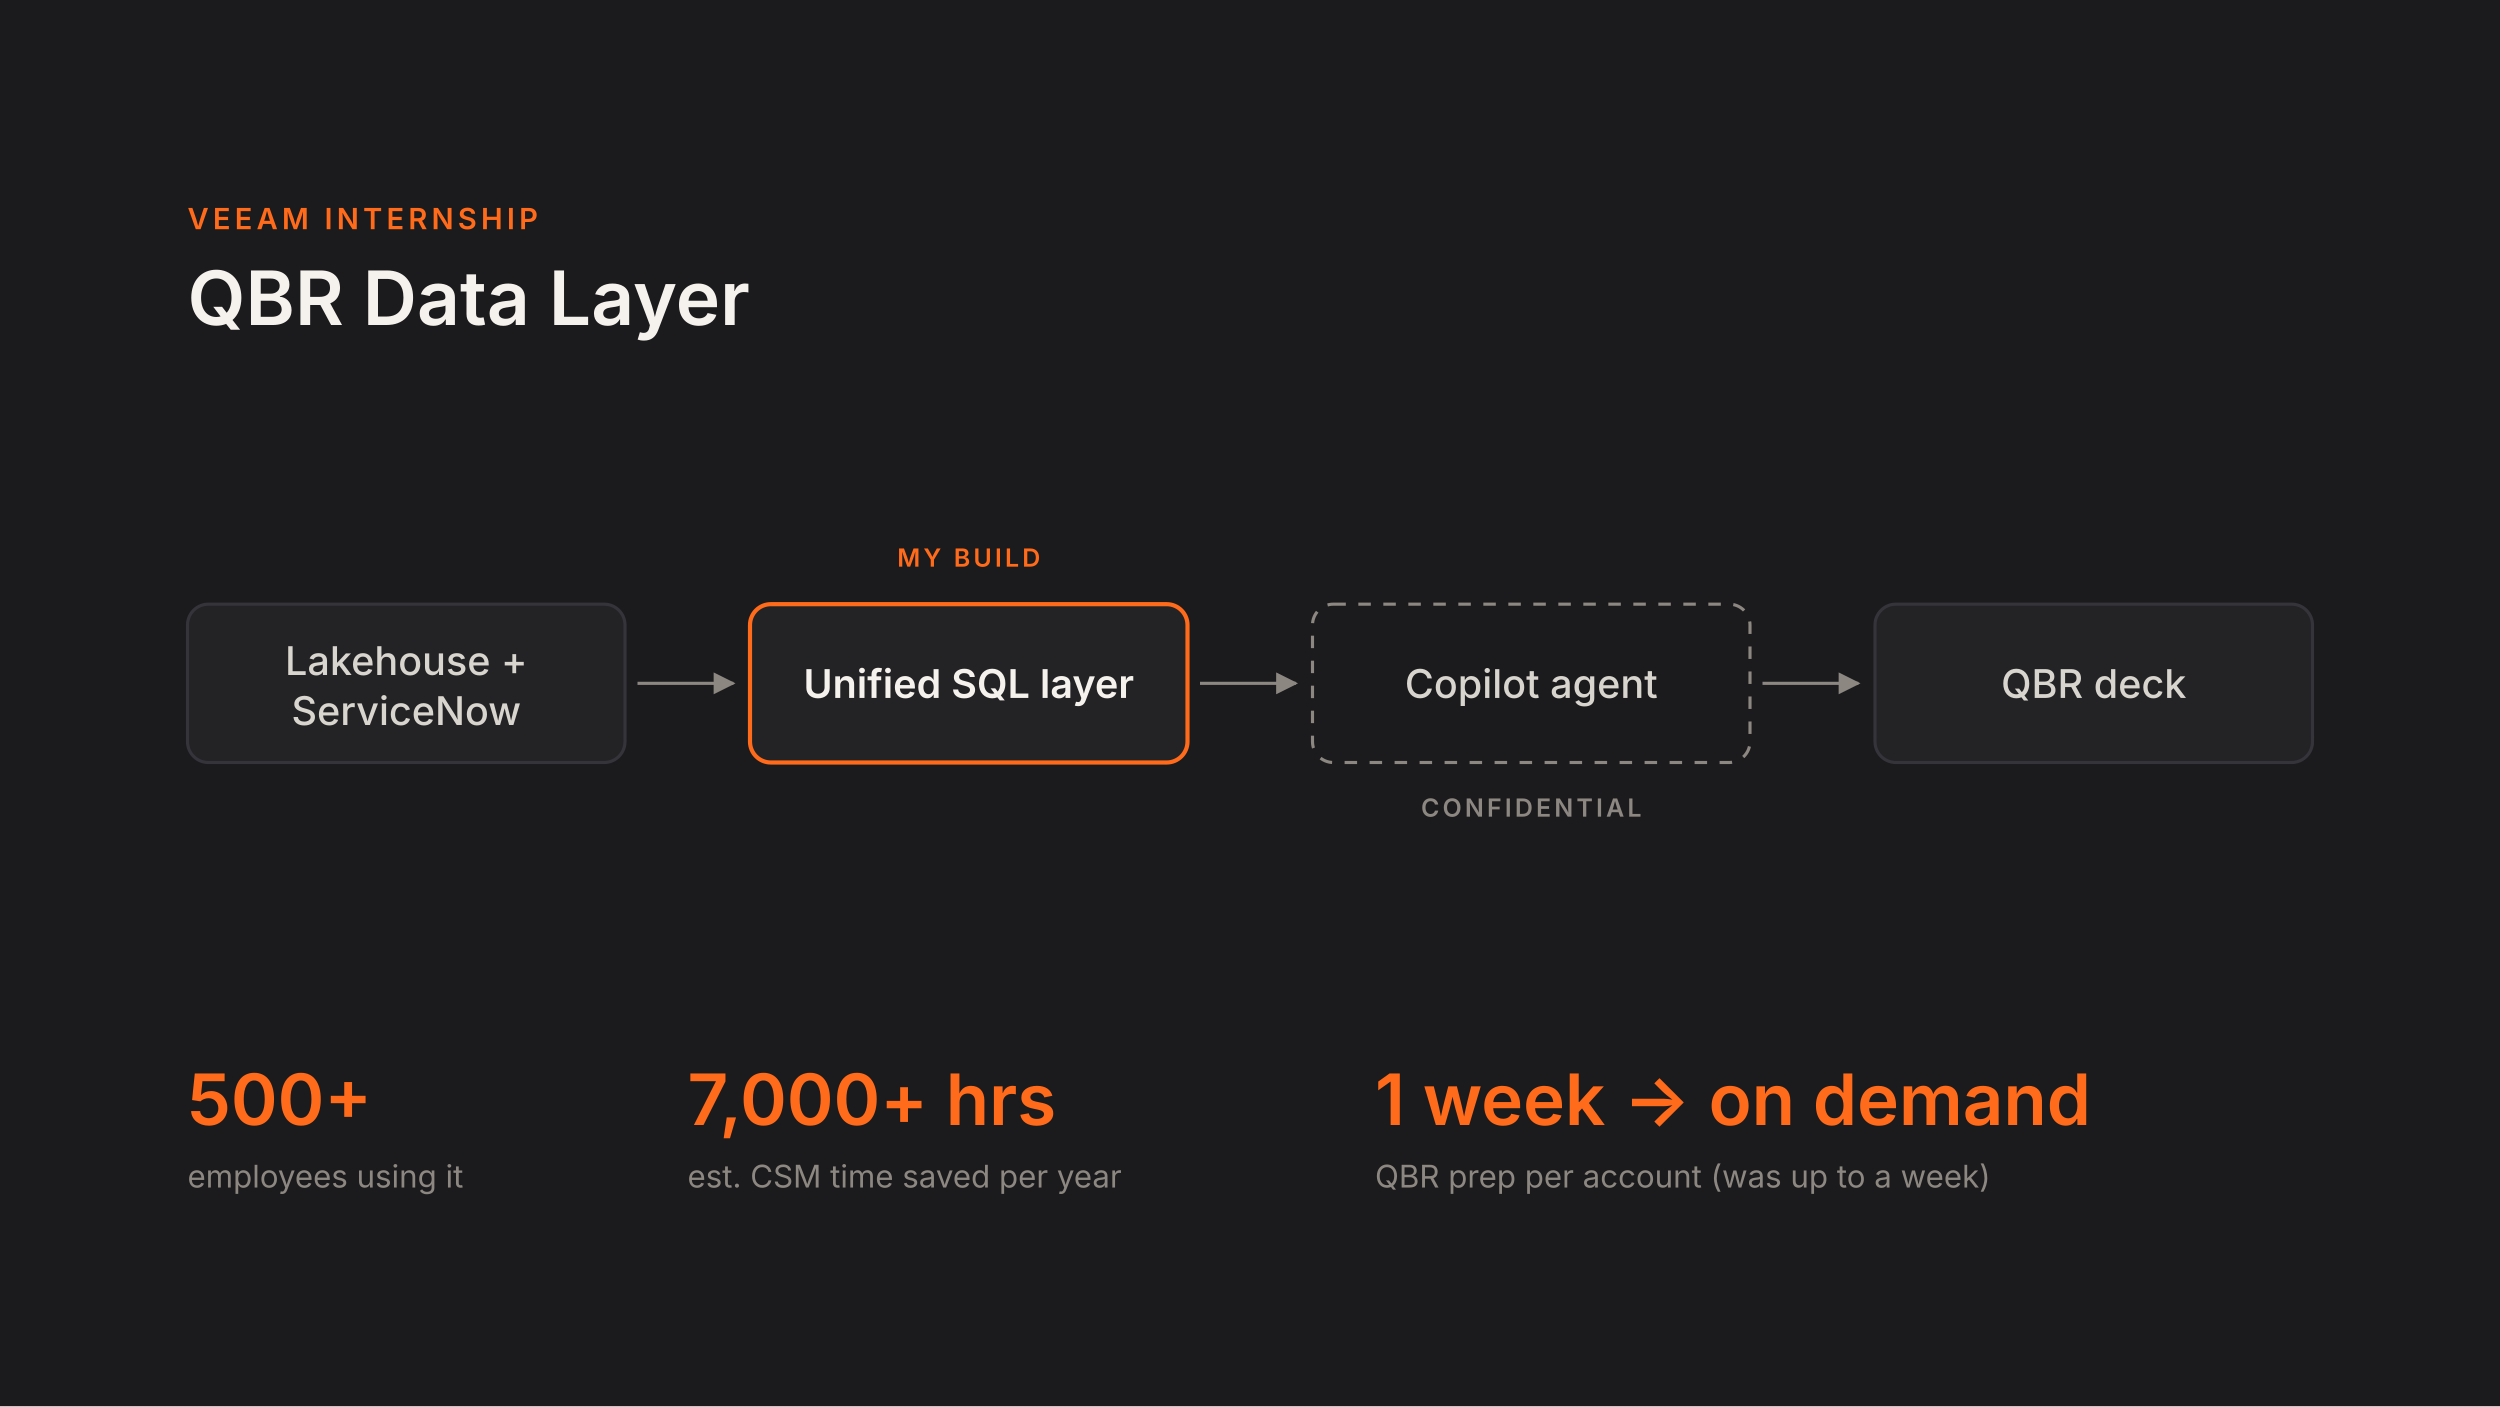
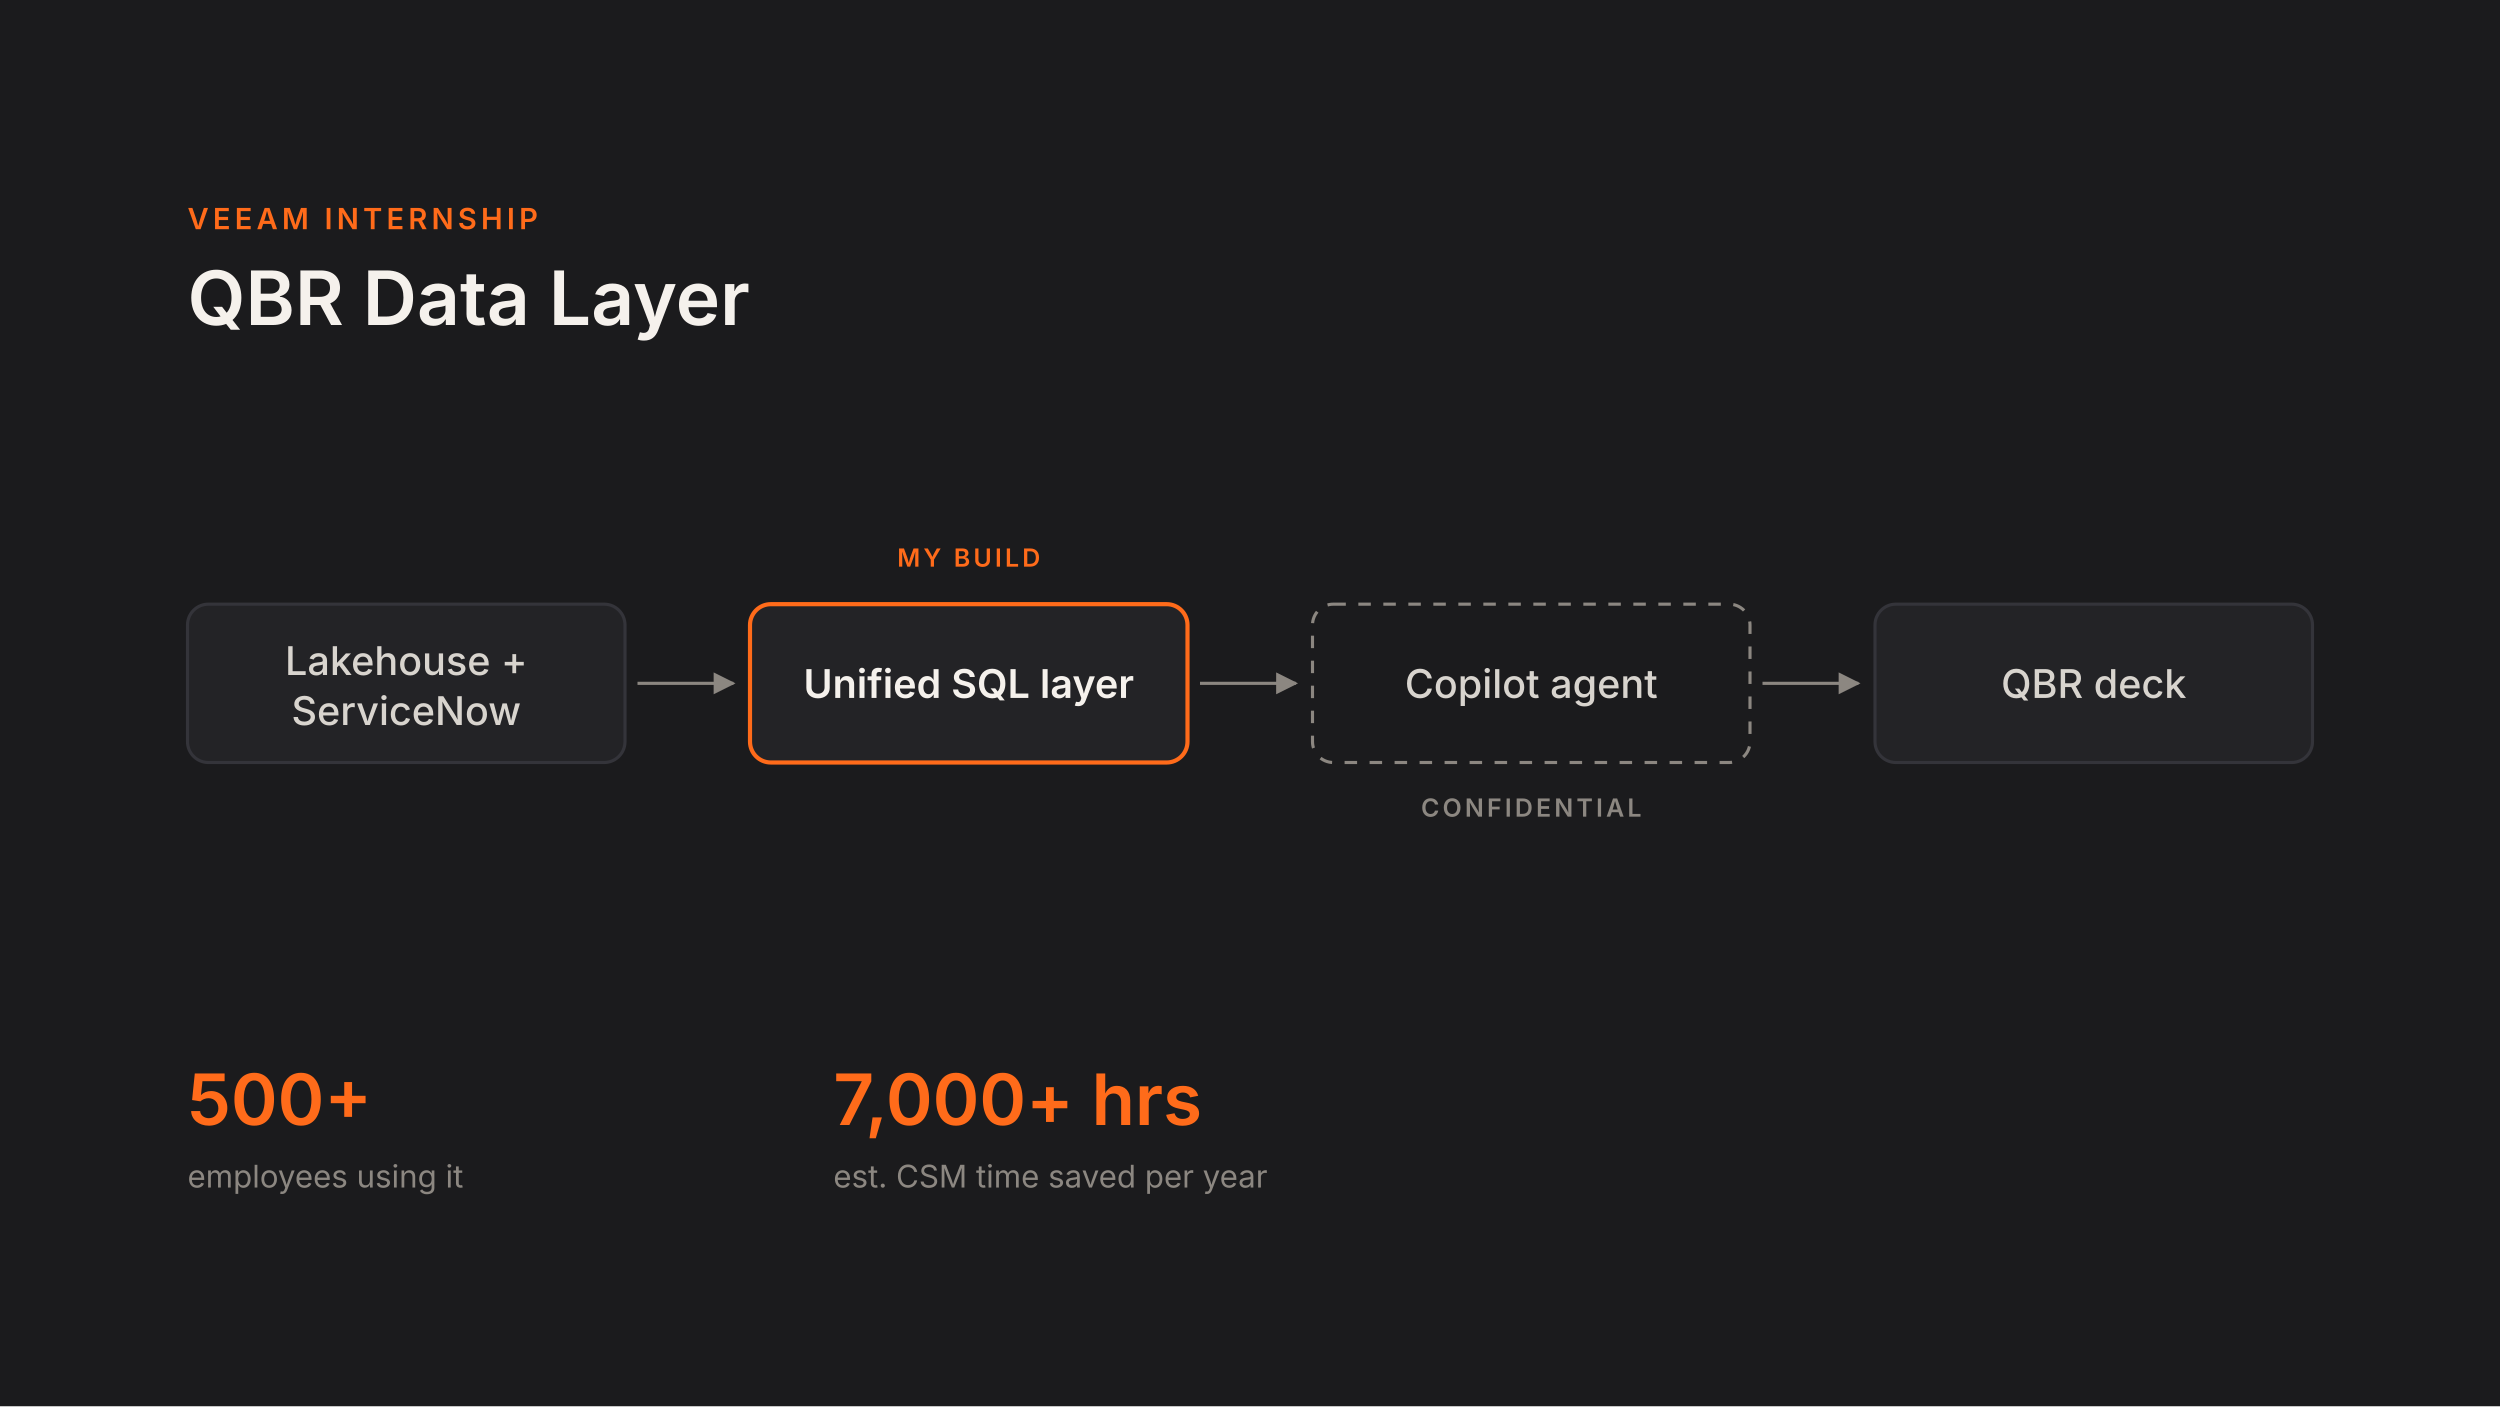
<svg xmlns="http://www.w3.org/2000/svg" viewBox="0 0 1200 675" width="1200" height="675" font-family="'Segoe UI', Inter, system-ui, -apple-system, sans-serif">
  <defs>
    <marker id="arrow" viewBox="0 0 10 10" refX="9" refY="5" markerWidth="7" markerHeight="7" orient="auto">
      <path d="M0,0 L10,5 L0,10 z" fill="#8c8781" />
    </marker>
  </defs>
  <rect width="1200" height="675" fill="#1b1b1d" />
  <text x="90" y="110" font-size="14" font-weight="600" letter-spacing="2" fill="#ff6b1a">VEEAM INTERNSHIP</text>
  <text x="90" y="156" font-size="36" font-weight="600" fill="#f5f1ec">QBR Data Layer</text>
  <g font-size="19" font-weight="500" text-anchor="middle">
    <rect x="90" y="290" width="210" height="76" rx="10" fill="#232326" stroke="#34343a" stroke-width="1.5" />
    <text x="195" y="324" fill="#d8d4ce">Lakehouse +</text>
    <text x="195" y="348" fill="#d8d4ce">ServiceNow</text>
    <text x="465" y="272" font-size="12" font-weight="600" letter-spacing="1.5" fill="#ff6b1a">MY BUILD</text>
    <rect x="360" y="290" width="210" height="76" rx="10" fill="#232326" stroke="#ff6b1a" stroke-width="2" />
    <text x="465" y="335" font-weight="600" fill="#f5f1ec">Unified SQL layer</text>
    <rect x="630" y="290" width="210" height="76" rx="10" fill="none" stroke="#8c8781" stroke-width="1.5" stroke-dasharray="6 6" />
    <text x="735" y="335" fill="#d8d4ce">Copilot agent</text>
    <text x="735" y="392" font-size="12" font-weight="600" letter-spacing="1.5" fill="#8c8781">CONFIDENTIAL</text>
    <rect x="900" y="290" width="210" height="76" rx="10" fill="#232326" stroke="#34343a" stroke-width="1.5" />
    <text x="1005" y="335" fill="#d8d4ce">QBR deck</text>
  </g>
  <g stroke="#8c8781" stroke-width="1.5" marker-end="url(#arrow)">
    <line x1="306" y1="328" x2="352" y2="328" />
    <line x1="576" y1="328" x2="622" y2="328" />
    <line x1="846" y1="328" x2="892" y2="328" />
  </g>
  <text x="90" y="540" font-size="34" font-weight="600" fill="#ff6b1a">500+</text>
  <text x="90" y="570" font-size="15" fill="#8c8781">employees using it</text>
-   <text x="330" y="540" font-size="34" font-weight="600" fill="#ff6b1a">7,000+ hrs</text>
-   <text x="330" y="570" font-size="15" fill="#8c8781">est. CSM time saved per year</text>
-   <text x="660" y="540" font-size="34" font-weight="600" fill="#ff6b1a">1 week → on demand</text>
-   <text x="660" y="570" font-size="15" fill="#8c8781">QBR prep per account (was up to a week)</text>
+   <text x="400" y="540" font-size="34" font-weight="600" fill="#ff6b1a">7,000+ hrs</text>
+   <text x="400" y="570" font-size="15" fill="#8c8781">est. CSM time saved per year</text>
</svg>
